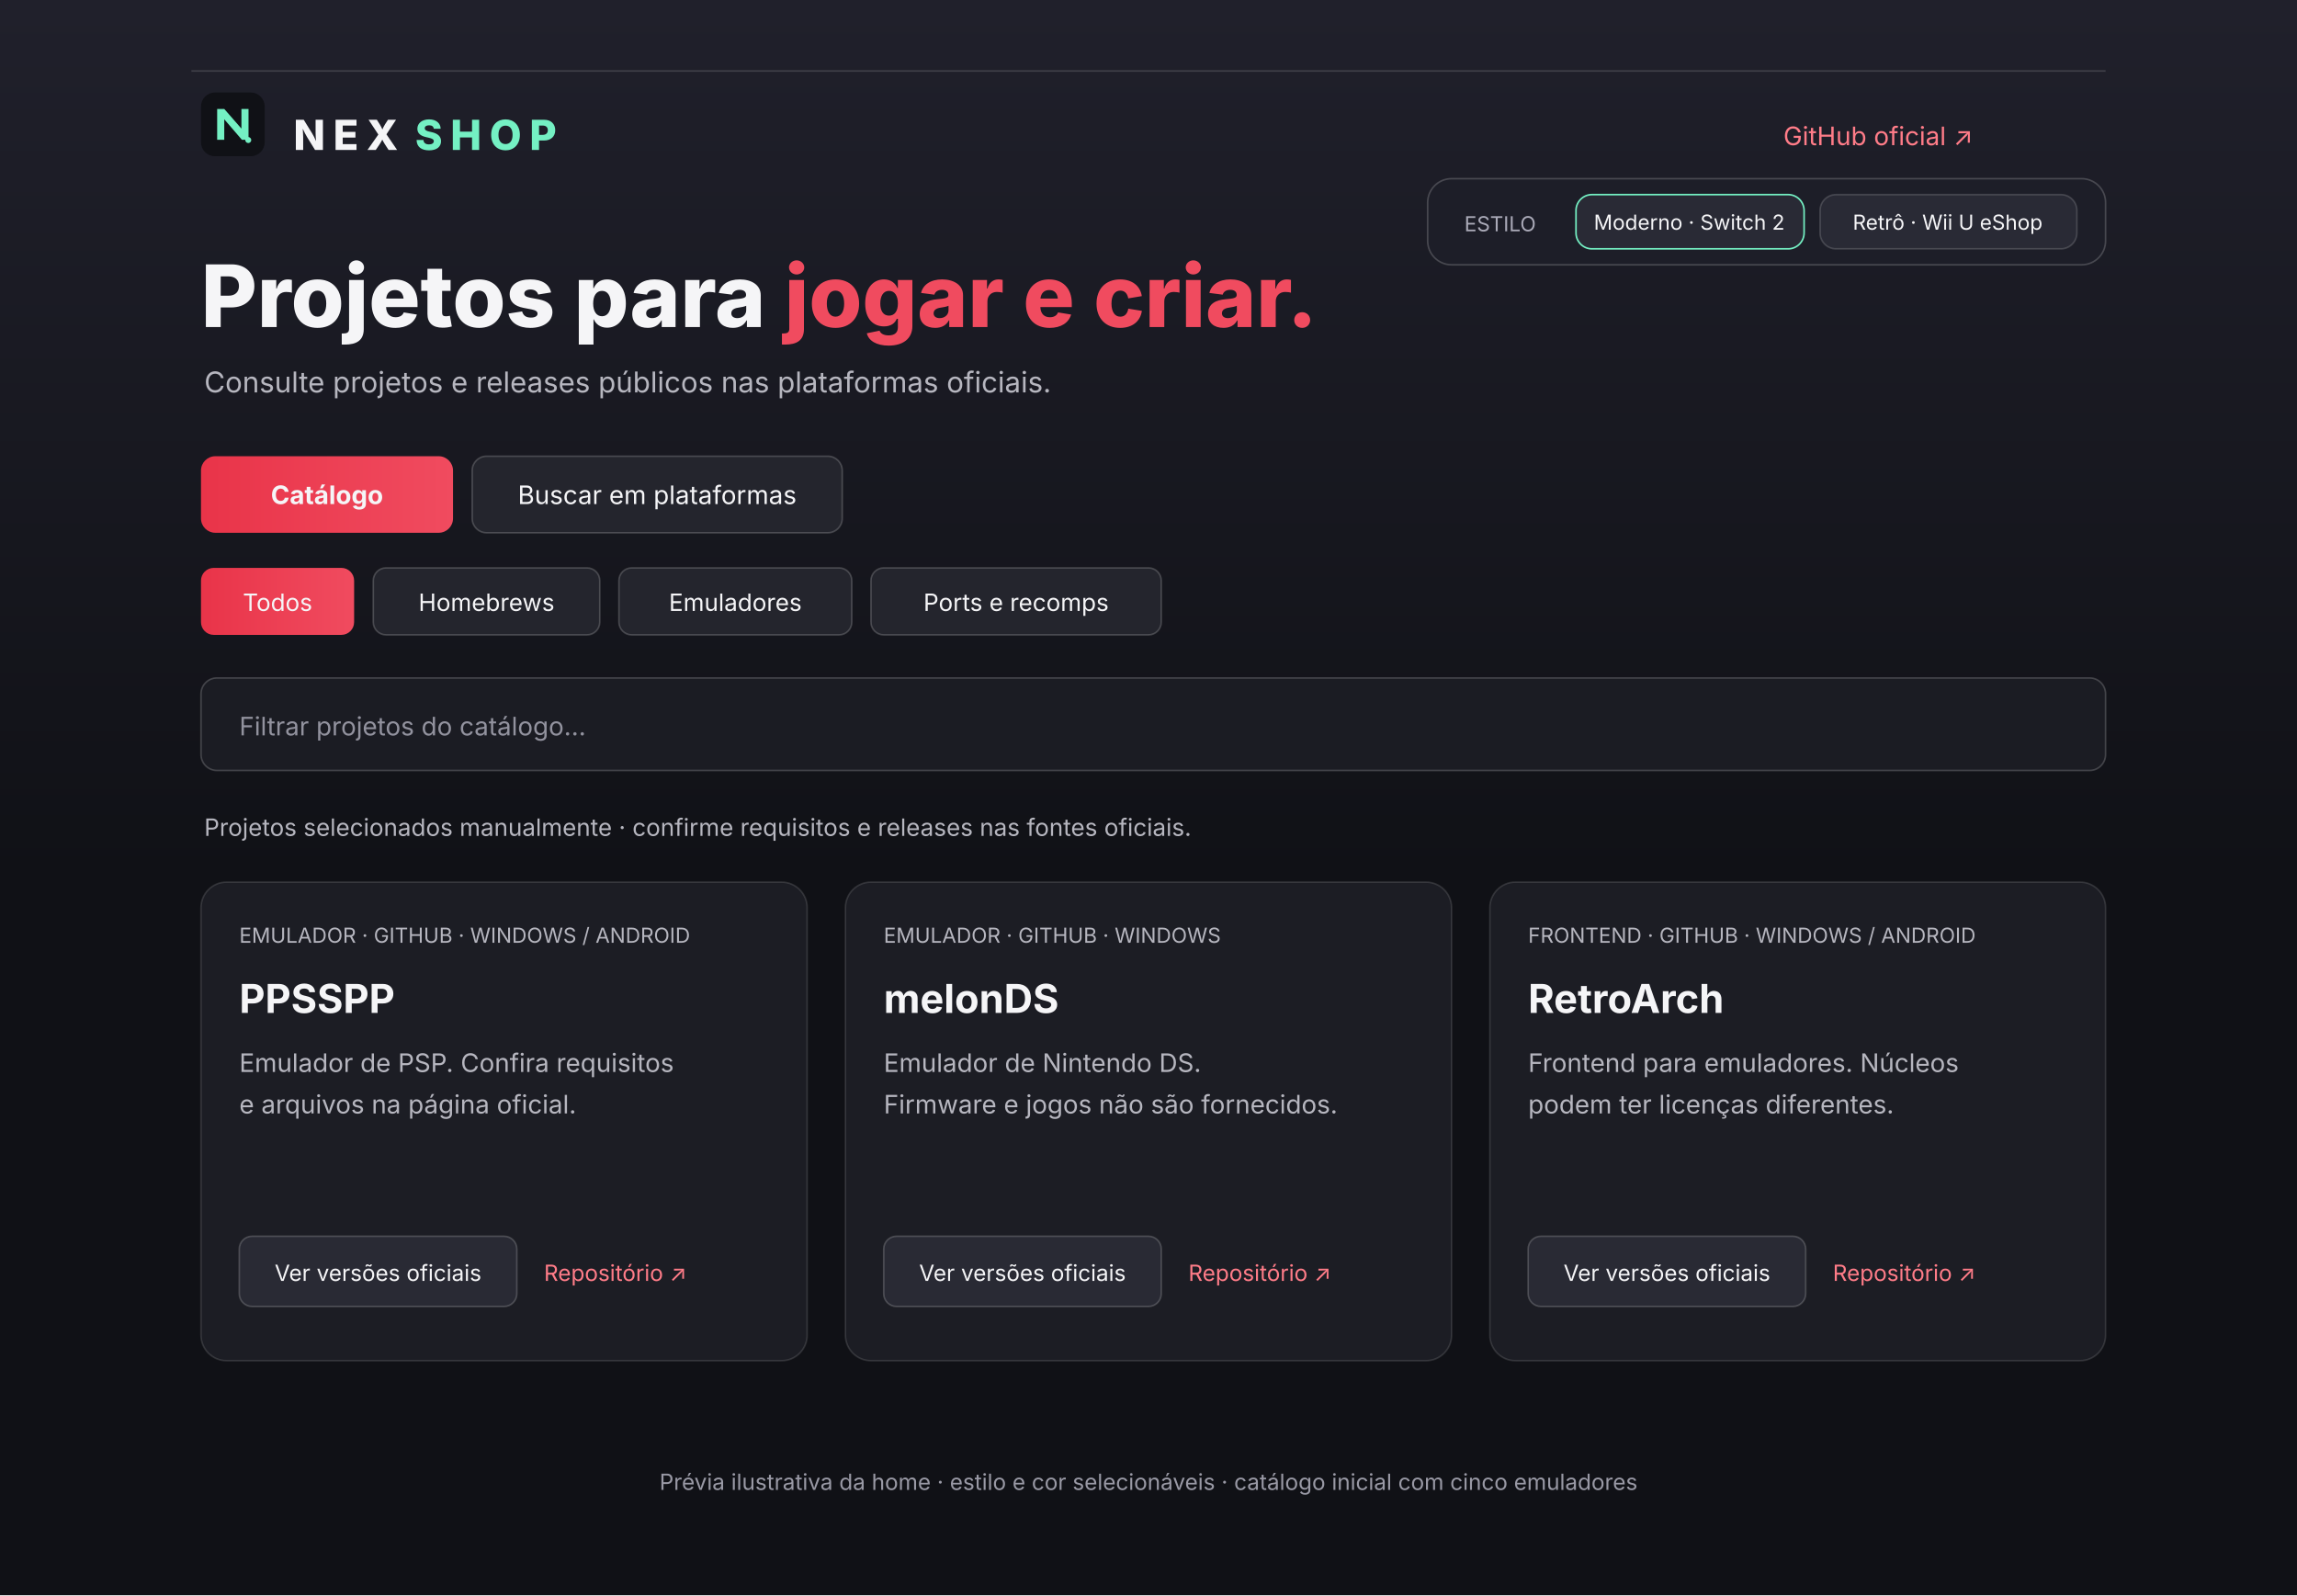
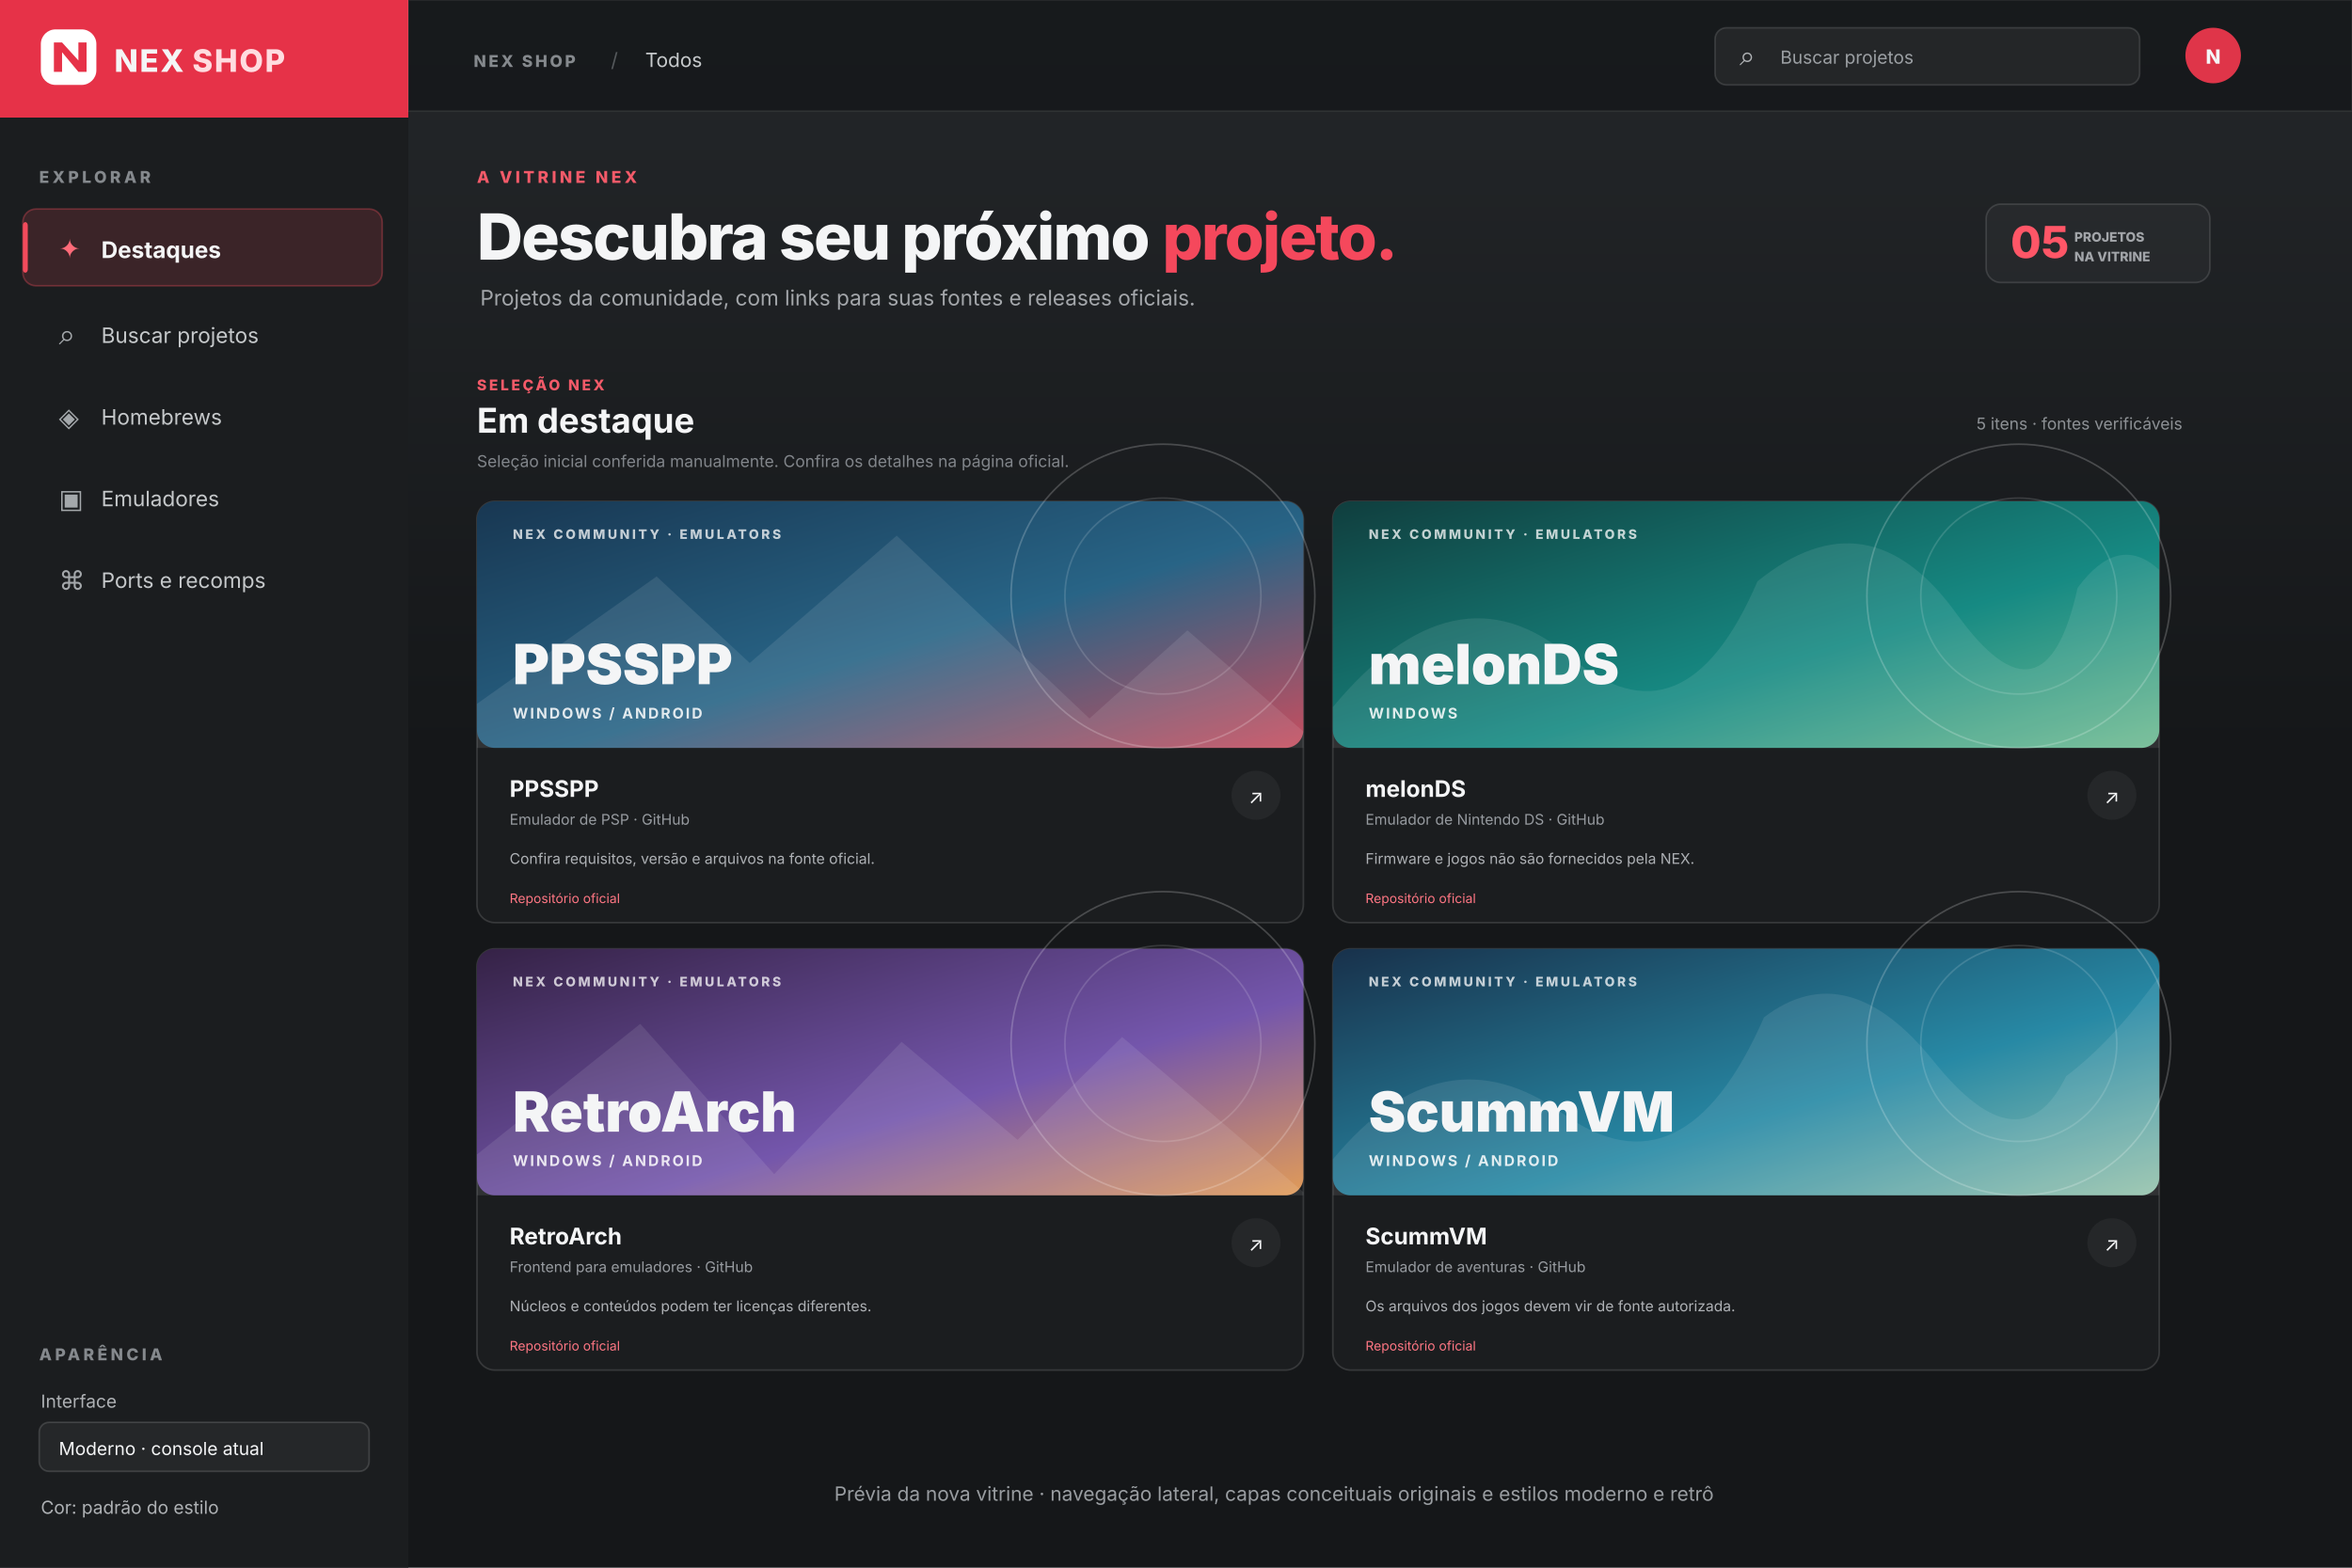
- <svg xmlns="http://www.w3.org/2000/svg" width="1440" height="1000" viewBox="0 0 1440 1000" role="img" aria-labelledby="title desc">
+ <svg xmlns="http://www.w3.org/2000/svg" width="1440" height="960" viewBox="0 0 1440 960" role="img" aria-labelledby="title desc">
  <defs>
    <linearGradient id="bg" x2="0" y2="1">
-       <stop stop-color="#20202b" />
-       <stop offset=".55" stop-color="#101116" />
+       <stop stop-color="#24272a" />
+       <stop offset=".48" stop-color="#151719" />
    </linearGradient>
-     <linearGradient id="accent">
-       <stop stop-color="#e93449" />
-       <stop offset="1" stop-color="#f04b5f" />
+     <linearGradient id="a" x2="1" y2="1">
+       <stop stop-color="#183752" />
+       <stop offset=".55" stop-color="#286486" />
+       <stop offset="1" stop-color="#c64e5f" />
+     </linearGradient>
+     <linearGradient id="b" x2="1" y2="1">
+       <stop stop-color="#103e3e" />
+       <stop offset=".6" stop-color="#168a83" />
+       <stop offset="1" stop-color="#70bb92" />
+     </linearGradient>
+     <linearGradient id="c" x2="1" y2="1">
+       <stop stop-color="#352246" />
+       <stop offset=".6" stop-color="#7456ac" />
+       <stop offset="1" stop-color="#e19b58" />
+     </linearGradient>
+     <linearGradient id="d" x2="1" y2="1">
+       <stop stop-color="#18314b" />
+       <stop offset=".6" stop-color="#2789a5" />
+       <stop offset="1" stop-color="#97c3ad" />
    </linearGradient>
  </defs>
-   <rect width="1440" height="1000" fill="url(#bg)" />
-   <g font-family="Inter,Segoe UI,Arial,sans-serif" fill="#f5f5f7">
-     <rect x="120" y="44" width="1200" height="1" fill="#ffffff24" />
-     <g transform="translate(126 58) scale(.078)">
-       <rect width="512" height="512" rx="112" fill="#101116" />
-       <path d="M130 380V132h57l138 158V132h57v248h-53L187 215v165z" fill="#74f0c3" />
-       <circle cx="380" cy="382" r="24" fill="#74f0c3" />
+   <rect width="1440" height="960" fill="url(#bg)" />
+   <g font-family="Inter,Segoe UI,Arial,sans-serif" fill="#f4f5f6">
+     <rect x="0" y="0" width="250" height="960" fill="#1b1d1f" />
+     <rect x="0" y="0" width="250" height="72" fill="#e63248" />
+     <g transform="translate(25 18)">
+       <rect width="34" height="34" rx="9" fill="#fff" />
+       <path d="M8 26V8h5l10 11V8h5v18h-5L13 14v12z" fill="#e63248" />
    </g>
-     <text x="184" y="94" font-size="26" font-weight="800" letter-spacing="5">NEX <tspan fill="#74f0c3">SHOP</tspan>
+     <text x="70" y="44" font-size="19" font-weight="800" letter-spacing="1">NEX <tspan fill="#ffdce0">SHOP</tspan>
    </text>
-     <text x="1118" y="91" font-size="16" fill="#ff7c88">GitHub oficial ↗</text>
-     <rect x="895" y="112" width="425" height="54" rx="15" fill="#1d1e28" stroke="#ffffff30" />
-     <text x="918" y="145" font-size="13" fill="#aaaab8">ESTILO</text>
-     <rect x="988" y="122" width="143" height="34" rx="10" fill="#292a35" stroke="#74f0c3" />
-     <text x="1059" y="144" text-anchor="middle" font-size="13">Moderno · Switch 2</text>
-     <rect x="1141" y="122" width="161" height="34" rx="10" fill="#292a35" stroke="#ffffff28" />
-     <text x="1221" y="144" text-anchor="middle" font-size="13">Retrô · Wii U eShop</text>
-     <text x="126" y="205" font-size="54" font-weight="800">Projetos para <tspan fill="#f04b5f">jogar e criar.</tspan>
+     <text x="24" y="112" font-size="10" font-weight="800" letter-spacing="2" fill="#85898d">EXPLORAR</text>
+     <rect x="14" y="128" width="220" height="47" rx="8" fill="#3b2428" stroke="#f04b5b55" />
+     <rect x="14" y="136" width="3" height="31" rx="2" fill="#f34b5c" />
+     <text x="36" y="158" font-size="16" fill="#ff6b79">✦</text>
+     <text x="62" y="158" font-size="14" font-weight="700">Destaques</text>
+     <text x="36" y="211" font-size="18" fill="#a4a8ab">⌕</text>
+     <text x="62" y="210" font-size="13" fill="#c5c8ca">Buscar projetos</text>
+     <text x="36" y="261" font-size="16" fill="#a4a8ab">◈</text>
+     <text x="62" y="260" font-size="13" fill="#c5c8ca">Homebrews</text>
+     <text x="36" y="311" font-size="16" fill="#a4a8ab">▣</text>
+     <text x="62" y="310" font-size="13" fill="#c5c8ca">Emuladores</text>
+     <text x="36" y="361" font-size="16" fill="#a4a8ab">⌘</text>
+     <text x="62" y="360" font-size="13" fill="#c5c8ca">Ports e recomps</text>
+     <text x="24" y="833" font-size="10" font-weight="800" letter-spacing="2" fill="#85898d">APARÊNCIA</text>
+     <text x="25" y="862" font-size="11" fill="#aeb1b4">Interface</text>
+     <rect x="24" y="871" width="202" height="30" rx="6" fill="#252729" stroke="#ffffff24" />
+     <text x="36" y="891" font-size="11">Moderno · console atual</text>
+     <text x="25" y="927" font-size="11" fill="#aeb1b4">Cor: padrão do estilo</text>
+     <rect x="250" y="0" width="1190" height="68" fill="#17191bee" stroke="#ffffff12" />
+     <text x="290" y="41" font-size="10" font-weight="800" letter-spacing="1.5" fill="#85898d">NEX SHOP</text>
+     <text x="374" y="41" font-size="12" fill="#55595c">/</text>
+     <text x="395" y="41" font-size="12" fill="#c7cacc">Todos</text>
+     <rect x="1050" y="17" width="260" height="35" rx="7" fill="#242628" stroke="#ffffff20" />
+     <text x="1065" y="40" font-size="17" fill="#aeb1b4">⌕</text>
+     <text x="1090" y="39" font-size="11" fill="#9b9fa3">Buscar projetos</text>
+     <circle cx="1355" cy="34" r="17" fill="#df3549" />
+     <text x="1355" y="39" text-anchor="middle" font-size="12" font-weight="800">N</text>
+     <text x="292" y="112" font-size="10" font-weight="800" letter-spacing="2" fill="#f35a69">A VITRINE NEX</text>
+     <text x="292" y="159" font-size="39" font-weight="800" letter-spacing="-1">Descubra seu próximo <tspan fill="#f5485c">projeto.</tspan>
    </text>
-     <text x="128" y="246" font-size="18" fill="#b6b6bf">Consulte projetos e releases públicos nas plataformas oficiais.</text>
-     <rect x="126" y="286" width="158" height="48" rx="9" fill="url(#accent)" />
-     <text x="205" y="316" text-anchor="middle" font-size="16" font-weight="700">Catálogo</text>
-     <rect x="296" y="286" width="232" height="48" rx="9" fill="#24252d" stroke="#ffffff30" />
-     <text x="412" y="316" text-anchor="middle" font-size="16">Buscar em plataformas</text>
-     <g font-size="15">
-       <rect x="126" y="356" width="96" height="42" rx="8" fill="url(#accent)" />
-       <text x="174" y="383" text-anchor="middle">Todos</text>
-       <rect x="234" y="356" width="142" height="42" rx="8" fill="#24252d" stroke="#ffffff30" />
-       <text x="305" y="383" text-anchor="middle">Homebrews</text>
-       <rect x="388" y="356" width="146" height="42" rx="8" fill="#24252d" stroke="#ffffff30" />
-       <text x="461" y="383" text-anchor="middle">Emuladores</text>
-       <rect x="546" y="356" width="182" height="42" rx="8" fill="#24252d" stroke="#ffffff30" />
-       <text x="637" y="383" text-anchor="middle">Ports e recomps</text>
+     <text x="294" y="187" font-size="13" fill="#a3a6aa">Projetos da comunidade, com links para suas fontes e releases oficiais.</text>
+     <rect x="1216" y="125" width="137" height="48" rx="9" fill="#ffffff08" stroke="#ffffff20" />
+     <text x="1231" y="158" font-size="27" font-weight="800" fill="#ff5667">05</text>
+     <text x="1270" y="148" font-size="8" font-weight="800" fill="#a2a5a9">PROJETOS</text>
+     <text x="1270" y="160" font-size="8" font-weight="800" fill="#a2a5a9">NA VITRINE</text>
+     <text x="292" y="239" font-size="9" font-weight="800" letter-spacing="1.5" fill="#f35a69">SELEÇÃO NEX</text>
+     <text x="292" y="265" font-size="21" font-weight="700">Em destaque</text>
+     <text x="1210" y="263" font-size="10" fill="#8d9195">5 itens · fontes verificáveis</text>
+     <text x="292" y="286" font-size="10" fill="#81858a">Seleção inicial conferida manualmente. Confira os detalhes na página oficial.</text>
+     <g transform="translate(292 307)">
+       <rect width="506" height="258" rx="11" fill="#1b1d1f" stroke="#ffffff22" />
+       <rect width="506" height="151" rx="11" fill="url(#a)" />
+       <circle cx="420" cy="58" r="93" fill="none" stroke="#ffffff34" />
+       <circle cx="420" cy="58" r="60" fill="none" stroke="#ffffff24" />
+       <path d="M0 124l110-78 57 53 90-78 118 112 60-54 71 62v10H0z" fill="#ffffff18" />
+       <text x="22" y="23" font-size="8" font-weight="800" letter-spacing="1.5" fill="#ffffffbd">NEX COMMUNITY · EMULATORS</text>
+       <text x="22" y="112" font-size="34" font-weight="900">PPSSPP</text>
+       <text x="22" y="133" font-size="9" font-weight="700" letter-spacing="1.2" fill="#ffffffd9">WINDOWS / ANDROID</text>
+       <text x="20" y="181" font-size="14" font-weight="700">PPSSPP</text>
+       <text x="20" y="198" font-size="9" fill="#979ba0">Emulador de PSP · GitHub</text>
+       <text x="20" y="222" font-size="9" fill="#aeb1b5">Confira requisitos, versão e arquivos na fonte oficial.</text>
+       <text x="20" y="246" font-size="8" fill="#ff7683">Repositório oficial</text>
+       <circle cx="477" cy="180" r="15" fill="#ffffff0b" />
+       <text x="477" y="185" text-anchor="middle" font-size="12">↗</text>
    </g>
-     <rect x="126" y="425" width="1194" height="58" rx="10" fill="#1b1c23" stroke="#ffffff30" />
-     <text x="150" y="461" font-size="16" fill="#92929e">Filtrar projetos do catálogo…</text>
-     <text x="128" y="524" font-size="15" fill="#b6b6bf">Projetos selecionados manualmente · confirme requisitos e releases nas fontes oficiais.</text>
+     <g transform="translate(816 307)">
+       <rect width="506" height="258" rx="11" fill="#1b1d1f" stroke="#ffffff22" />
+       <rect width="506" height="151" rx="11" fill="url(#b)" />
+       <circle cx="420" cy="58" r="93" fill="none" stroke="#ffffff34" />
+       <circle cx="420" cy="58" r="60" fill="none" stroke="#ffffff24" />
+       <path d="M0 126q75-90 145-31t115-46q68-55 122 20t74-16q25-34 50-11v109H0z" fill="#ffffff17" />
+       <text x="22" y="23" font-size="8" font-weight="800" letter-spacing="1.5" fill="#ffffffbd">NEX COMMUNITY · EMULATORS</text>
+       <text x="22" y="112" font-size="34" font-weight="900">melonDS</text>
+       <text x="22" y="133" font-size="9" font-weight="700" letter-spacing="1.2" fill="#ffffffd9">WINDOWS</text>
+       <text x="20" y="181" font-size="14" font-weight="700">melonDS</text>
+       <text x="20" y="198" font-size="9" fill="#979ba0">Emulador de Nintendo DS · GitHub</text>
+       <text x="20" y="222" font-size="9" fill="#aeb1b5">Firmware e jogos não são fornecidos pela NEX.</text>
+       <text x="20" y="246" font-size="8" fill="#ff7683">Repositório oficial</text>
+       <circle cx="477" cy="180" r="15" fill="#ffffff0b" />
+       <text x="477" y="185" text-anchor="middle" font-size="12">↗</text>
+     </g>
+     <g transform="translate(292 581)">
+       <rect width="506" height="258" rx="11" fill="#1b1d1f" stroke="#ffffff22" />
+       <rect width="506" height="151" rx="11" fill="url(#c)" />
+       <circle cx="420" cy="58" r="93" fill="none" stroke="#ffffff34" />
+       <circle cx="420" cy="58" r="60" fill="none" stroke="#ffffff24" />
+       <path d="M0 126l100-80 82 92 78-81 71 60 64-63 111 95v2H0z" fill="#ffffff18" />
+       <text x="22" y="23" font-size="8" font-weight="800" letter-spacing="1.5" fill="#ffffffbd">NEX COMMUNITY · EMULATORS</text>
+       <text x="22" y="112" font-size="34" font-weight="900">RetroArch</text>
+       <text x="22" y="133" font-size="9" font-weight="700" letter-spacing="1.2" fill="#ffffffd9">WINDOWS / ANDROID</text>
+       <text x="20" y="181" font-size="14" font-weight="700">RetroArch</text>
+       <text x="20" y="198" font-size="9" fill="#979ba0">Frontend para emuladores · GitHub</text>
+       <text x="20" y="222" font-size="9" fill="#aeb1b5">Núcleos e conteúdos podem ter licenças diferentes.</text>
+       <text x="20" y="246" font-size="8" fill="#ff7683">Repositório oficial</text>
+       <circle cx="477" cy="180" r="15" fill="#ffffff0b" />
+       <text x="477" y="185" text-anchor="middle" font-size="12">↗</text>
+     </g>
+     <g transform="translate(816 581)">
+       <rect width="506" height="258" rx="11" fill="#1b1d1f" stroke="#ffffff22" />
+       <rect width="506" height="151" rx="11" fill="url(#d)" />
+       <circle cx="420" cy="58" r="93" fill="none" stroke="#ffffff34" />
+       <circle cx="420" cy="58" r="60" fill="none" stroke="#ffffff24" />
+       <path d="M0 129q67-81 141-28t123-59q51-39 104 27t81 9q28-21 57-61v134H0z" fill="#ffffff17" />
+       <text x="22" y="23" font-size="8" font-weight="800" letter-spacing="1.5" fill="#ffffffbd">NEX COMMUNITY · EMULATORS</text>
+       <text x="22" y="112" font-size="34" font-weight="900">ScummVM</text>
+       <text x="22" y="133" font-size="9" font-weight="700" letter-spacing="1.2" fill="#ffffffd9">WINDOWS / ANDROID</text>
+       <text x="20" y="181" font-size="14" font-weight="700">ScummVM</text>
+       <text x="20" y="198" font-size="9" fill="#979ba0">Emulador de aventuras · GitHub</text>
+       <text x="20" y="222" font-size="9" fill="#aeb1b5">Os arquivos dos jogos devem vir de fonte autorizada.</text>
+       <text x="20" y="246" font-size="8" fill="#ff7683">Repositório oficial</text>
+       <circle cx="477" cy="180" r="15" fill="#ffffff0b" />
+       <text x="477" y="185" text-anchor="middle" font-size="12">↗</text>
+     </g>
+     <text x="780" y="919" text-anchor="middle" font-size="12" fill="#999da1">Prévia da nova vitrine · navegação lateral, capas conceituais originais e estilos moderno e retrô</text>
  </g>
-   <g font-family="Inter,Segoe UI,Arial,sans-serif" fill="#f5f5f7">
-     <g transform="translate(126 553)">
-       <rect width="380" height="300" rx="16" fill="#1c1d24" stroke="#ffffff20" />
-       <text x="24" y="38" font-size="13" fill="#b6b6bf">EMULADOR · GITHUB · WINDOWS / ANDROID</text>
-       <text x="24" y="82" font-size="25" font-weight="700">PPSSPP</text>
-       <text x="24" y="119" font-size="16" fill="#b6b6bf">Emulador de PSP. Confira requisitos</text>
-       <text x="24" y="145" font-size="16" fill="#b6b6bf">e arquivos na página oficial.</text>
-       <rect x="24" y="222" width="174" height="44" rx="8" fill="#292a34" stroke="#ffffff30" />
-       <text x="111" y="250" text-anchor="middle" font-size="14">Ver versões oficiais</text>
-       <text x="215" y="250" font-size="14" fill="#ff7c88">Repositório ↗</text>
-     </g>
-     <g transform="translate(530 553)">
-       <rect width="380" height="300" rx="16" fill="#1c1d24" stroke="#ffffff20" />
-       <text x="24" y="38" font-size="13" fill="#b6b6bf">EMULADOR · GITHUB · WINDOWS</text>
-       <text x="24" y="82" font-size="25" font-weight="700">melonDS</text>
-       <text x="24" y="119" font-size="16" fill="#b6b6bf">Emulador de Nintendo DS.</text>
-       <text x="24" y="145" font-size="16" fill="#b6b6bf">Firmware e jogos não são fornecidos.</text>
-       <rect x="24" y="222" width="174" height="44" rx="8" fill="#292a34" stroke="#ffffff30" />
-       <text x="111" y="250" text-anchor="middle" font-size="14">Ver versões oficiais</text>
-       <text x="215" y="250" font-size="14" fill="#ff7c88">Repositório ↗</text>
-     </g>
-     <g transform="translate(934 553)">
-       <rect width="386" height="300" rx="16" fill="#1c1d24" stroke="#ffffff20" />
-       <text x="24" y="38" font-size="13" fill="#b6b6bf">FRONTEND · GITHUB · WINDOWS / ANDROID</text>
-       <text x="24" y="82" font-size="25" font-weight="700">RetroArch</text>
-       <text x="24" y="119" font-size="16" fill="#b6b6bf">Frontend para emuladores. Núcleos</text>
-       <text x="24" y="145" font-size="16" fill="#b6b6bf">podem ter licenças diferentes.</text>
-       <rect x="24" y="222" width="174" height="44" rx="8" fill="#292a34" stroke="#ffffff30" />
-       <text x="111" y="250" text-anchor="middle" font-size="14">Ver versões oficiais</text>
-       <text x="215" y="250" font-size="14" fill="#ff7c88">Repositório ↗</text>
-     </g>
-   </g>
-   <text x="720" y="934" text-anchor="middle" font-family="Inter,Segoe UI,Arial,sans-serif" font-size="14" fill="#9999a5">Prévia ilustrativa da home · estilo e cor selecionáveis · catálogo inicial com cinco emuladores</text>
</svg>
